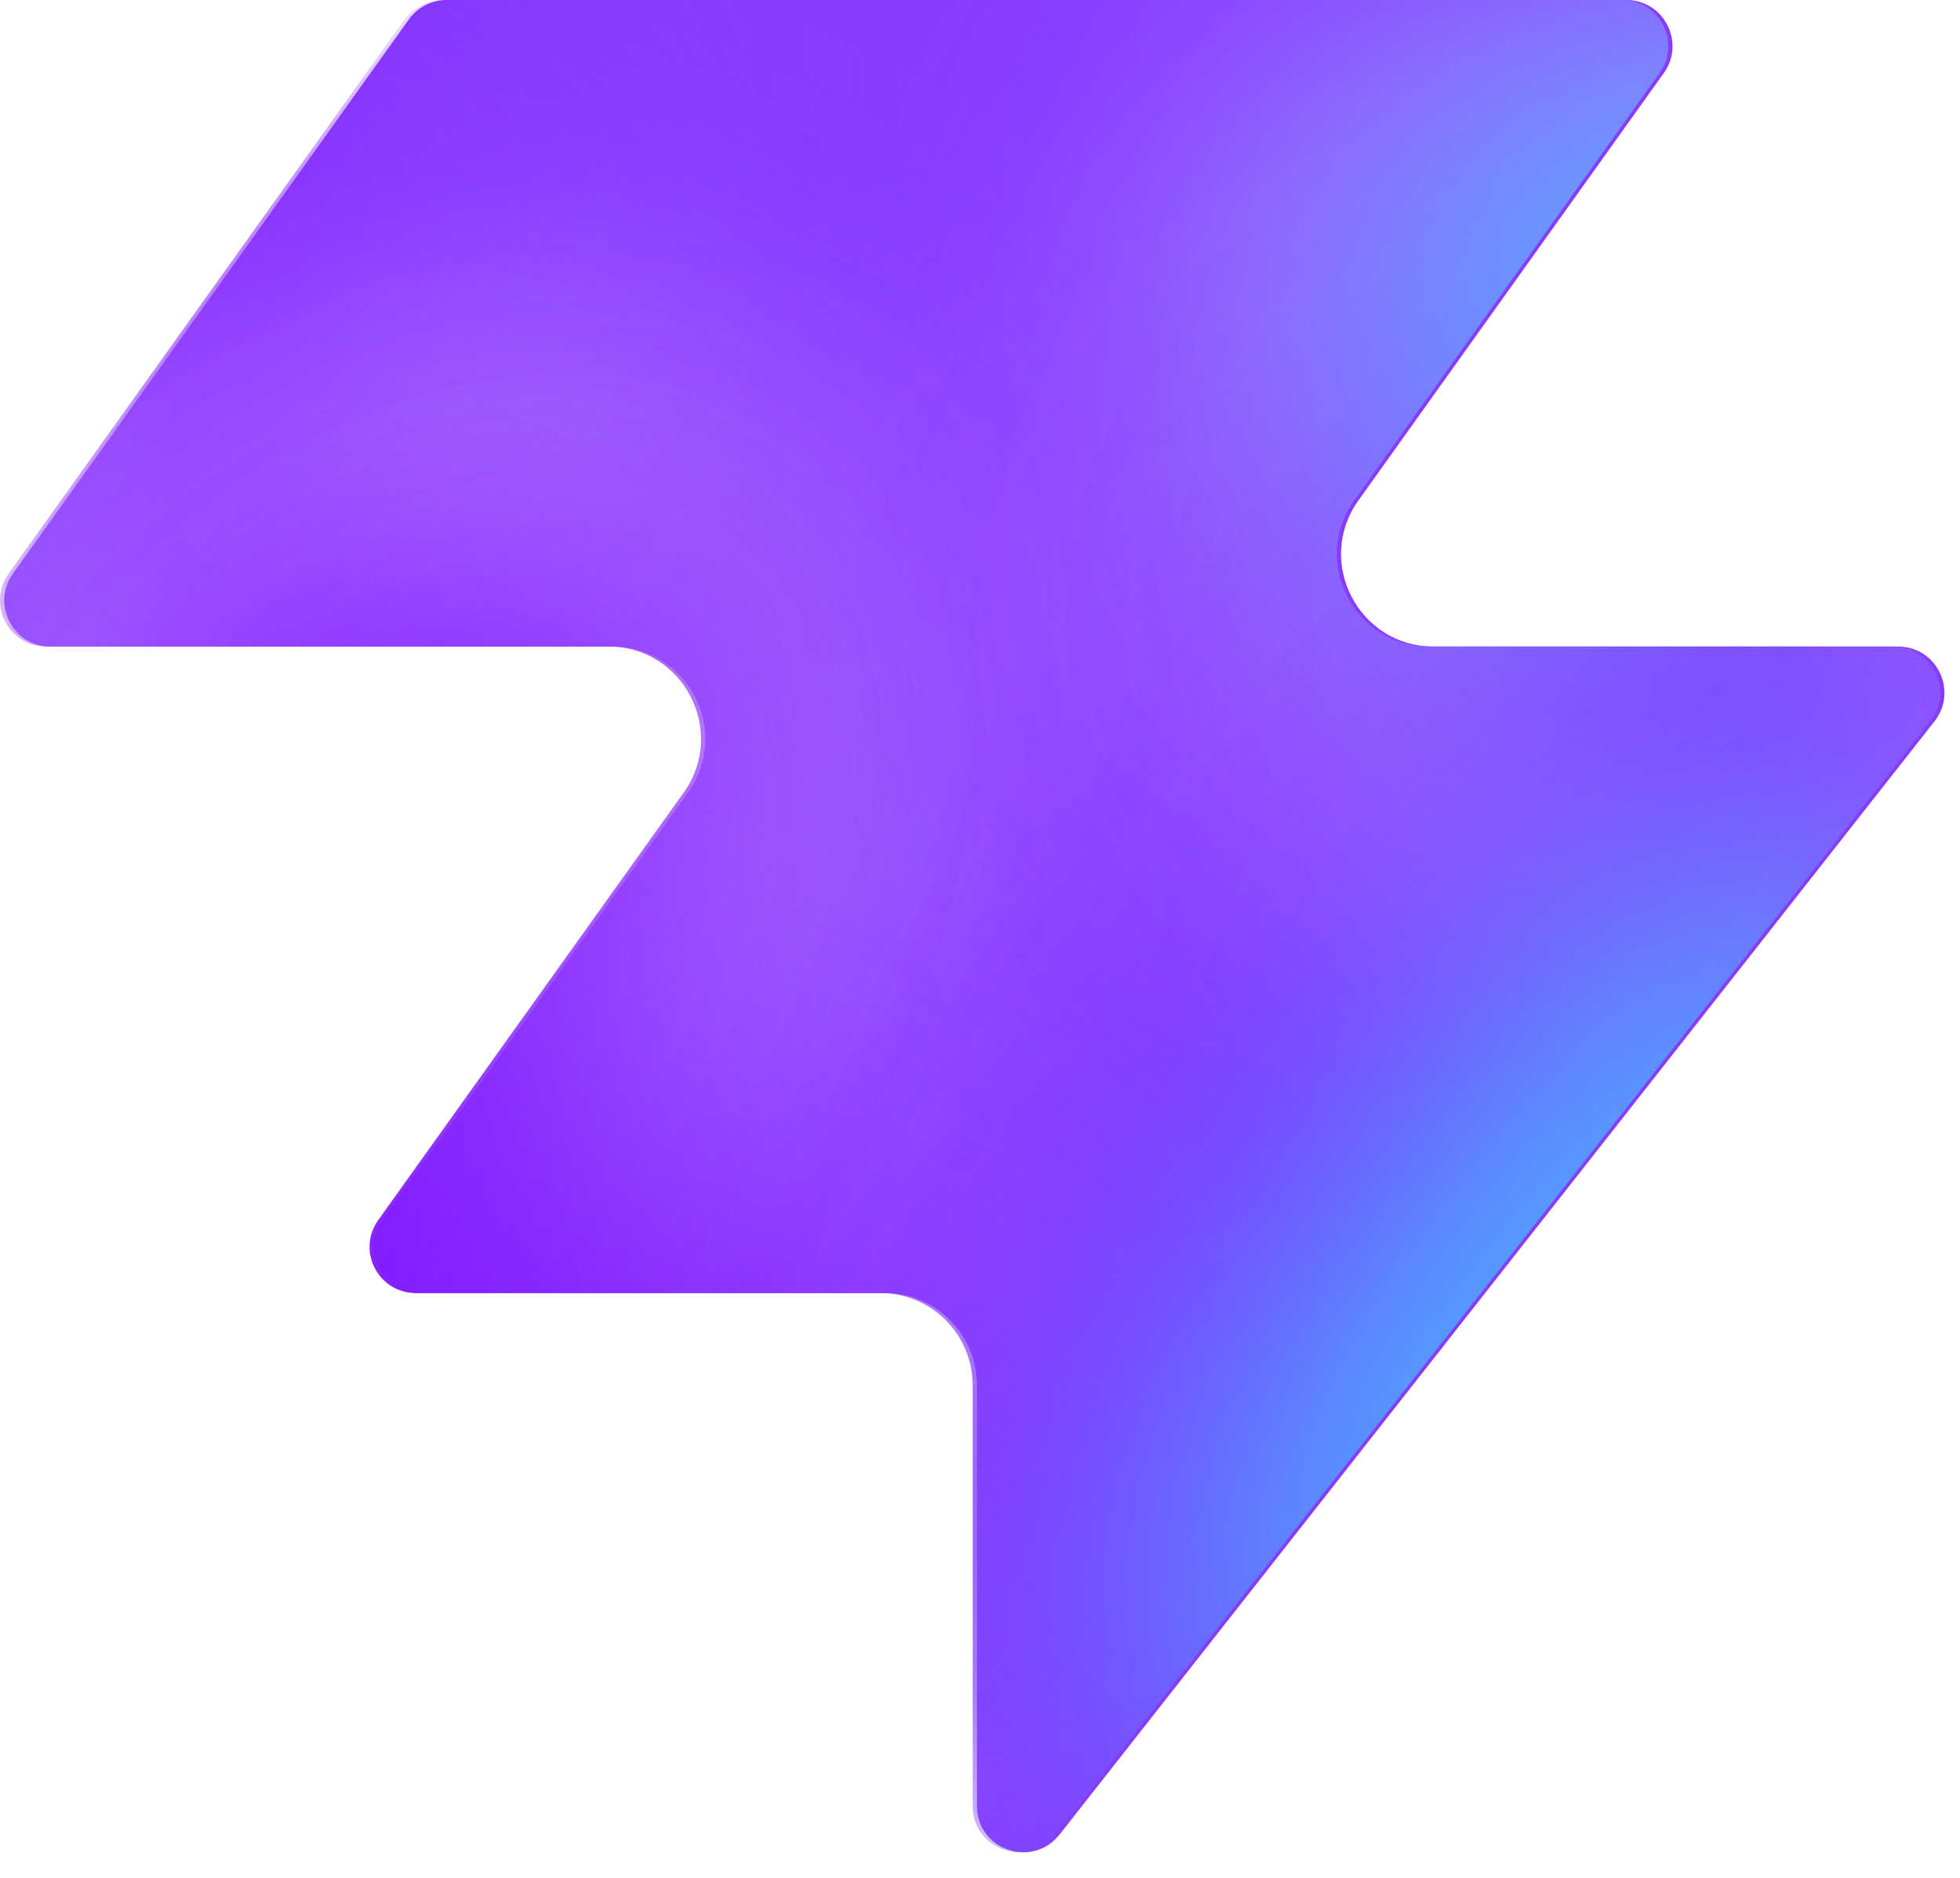
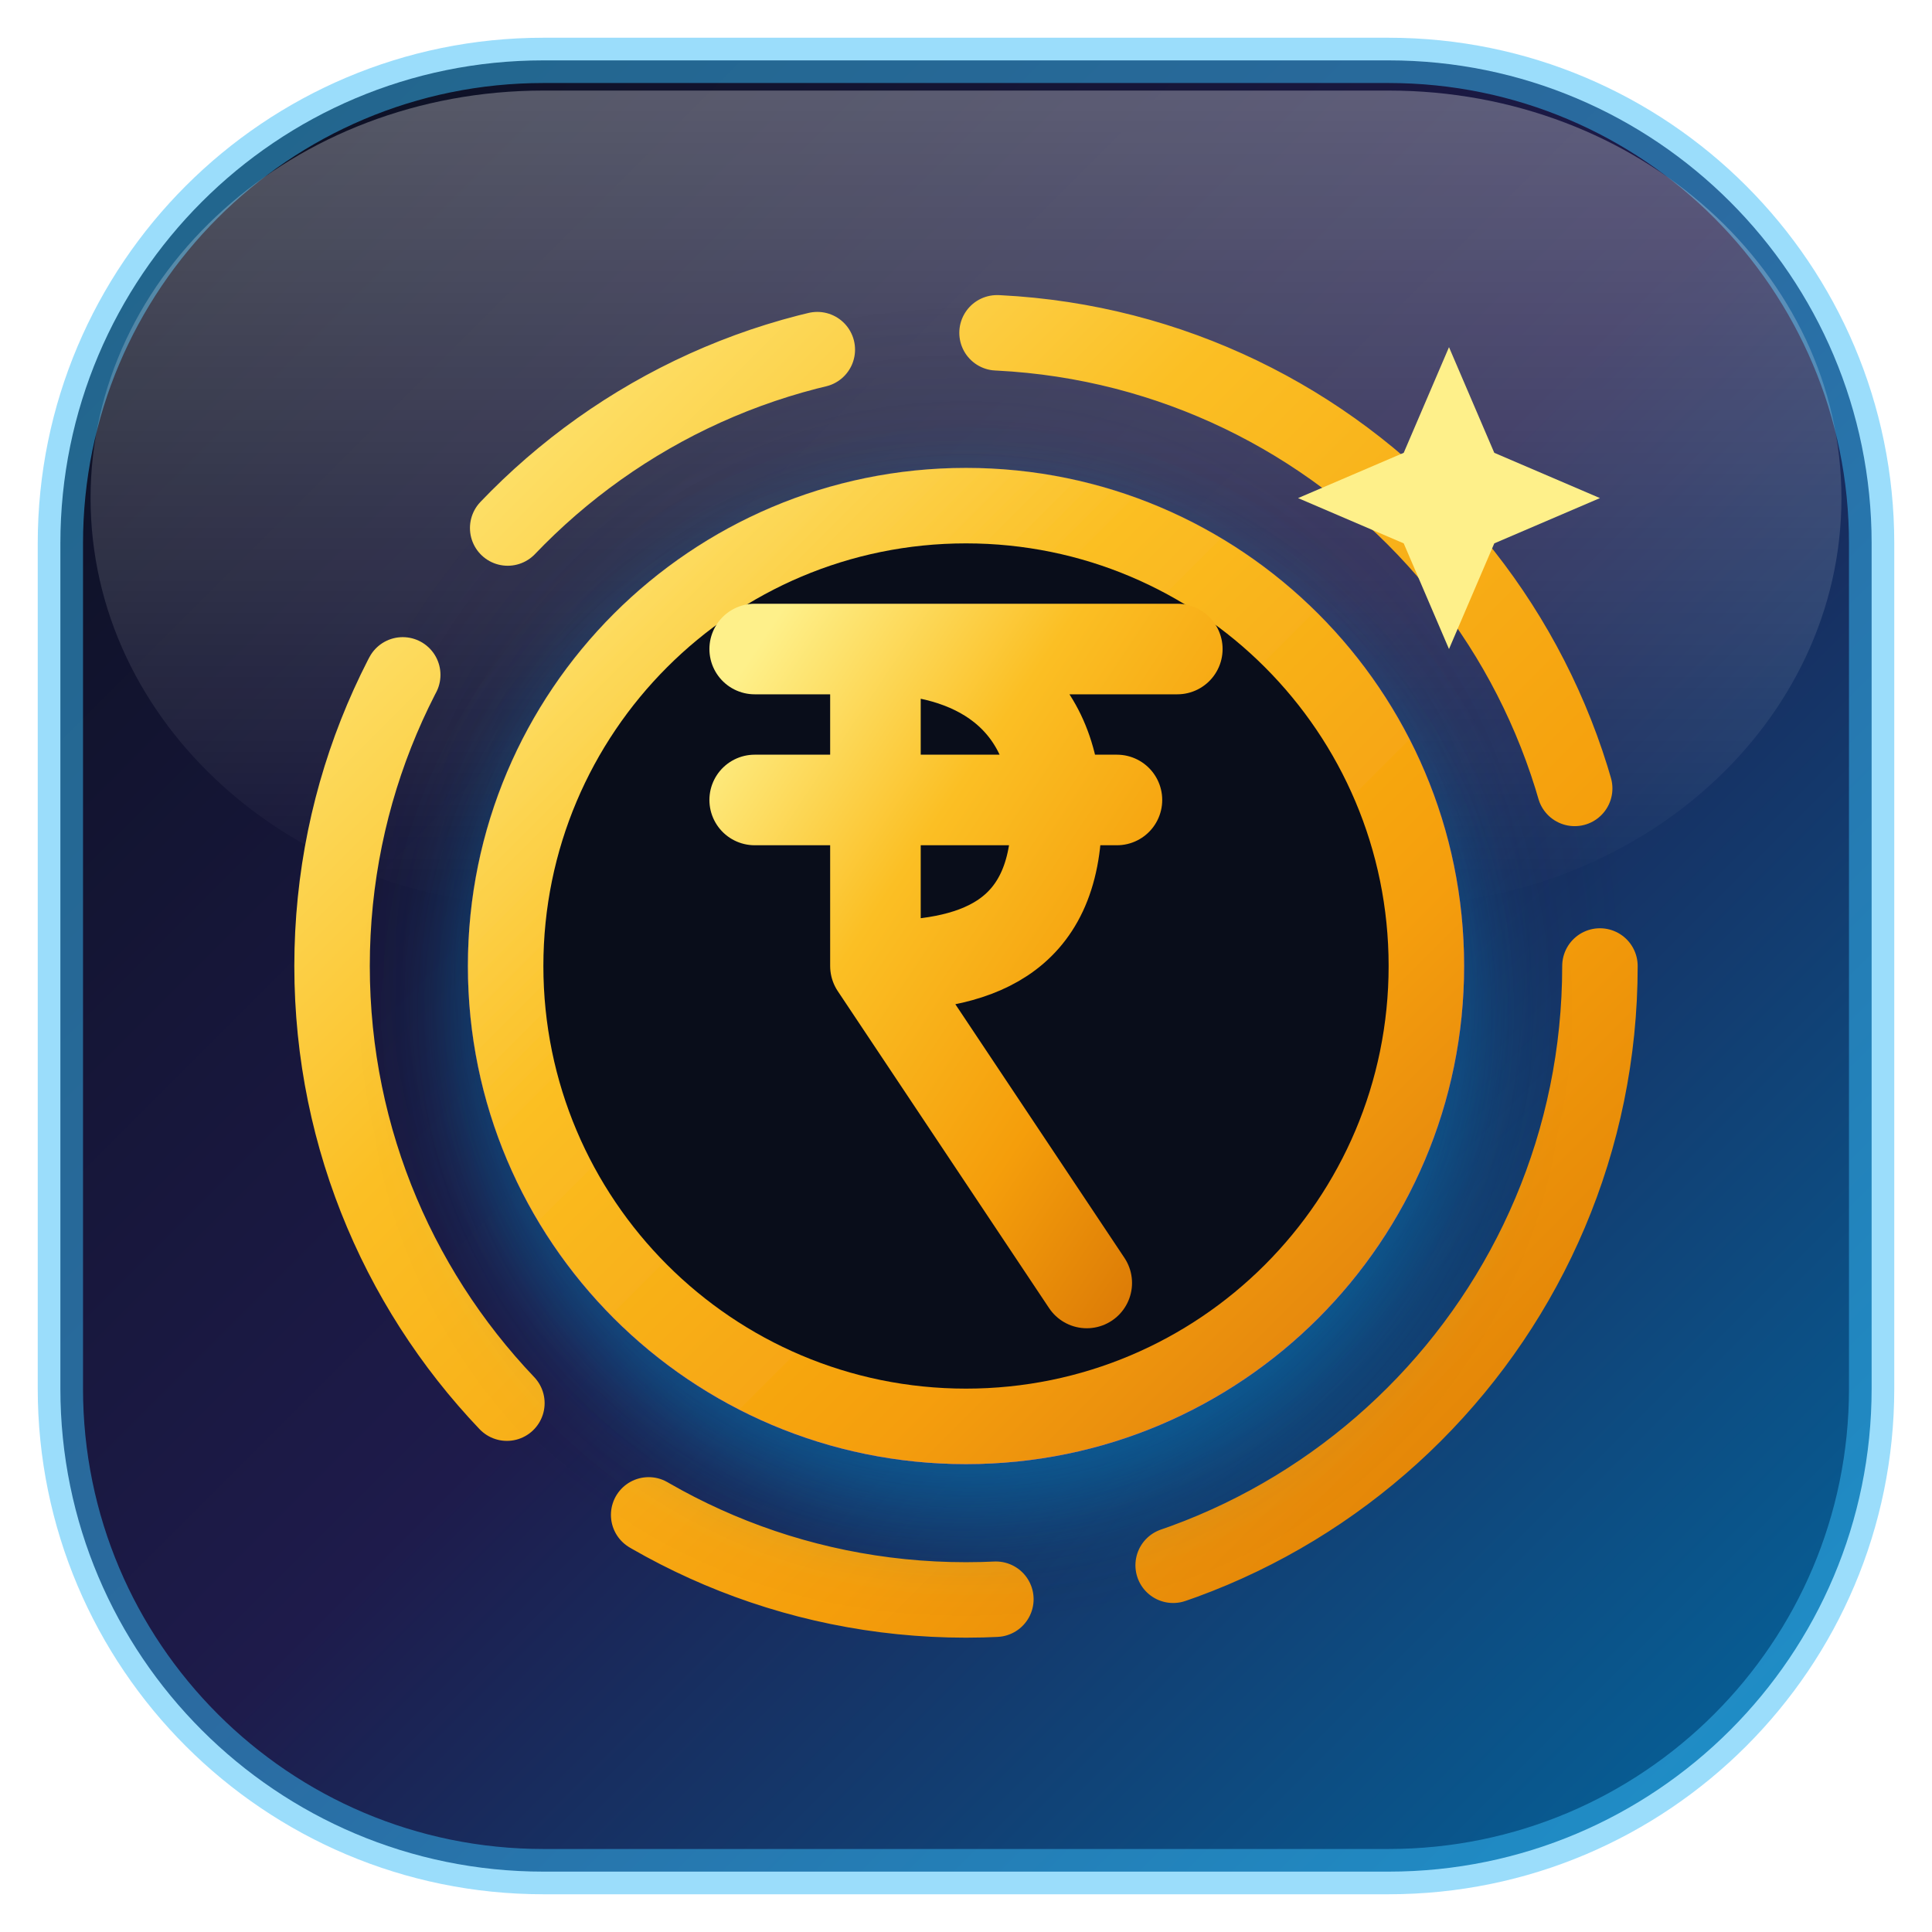
- <svg xmlns="http://www.w3.org/2000/svg" width="48" height="46" fill="none" viewBox="0 0 48 46">
-   <path fill="#863bff" d="M25.946 44.938c-.664.845-2.021.375-2.021-.698V33.937a2.26 2.26 0 0 0-2.262-2.262H10.287c-.92 0-1.456-1.04-.92-1.788l7.48-10.471c1.07-1.497 0-3.578-1.842-3.578H1.237c-.92 0-1.456-1.04-.92-1.788L10.013.474c.214-.297.556-.474.92-.474h28.894c.92 0 1.456 1.04.92 1.788l-7.48 10.471c-1.07 1.498 0 3.579 1.842 3.579h11.377c.943 0 1.473 1.088.89 1.83L25.947 44.94z" style="fill:#863bff;fill:color(display-p3 .525 .23 1);fill-opacity:1" />
-   <mask id="a" width="48" height="46" x="0" y="0" maskUnits="userSpaceOnUse" style="mask-type:alpha">
-     <path fill="#000" d="M25.842 44.938c-.664.844-2.021.375-2.021-.698V33.937a2.26 2.26 0 0 0-2.262-2.262H10.183c-.92 0-1.456-1.04-.92-1.788l7.48-10.471c1.07-1.498 0-3.579-1.842-3.579H1.133c-.92 0-1.456-1.04-.92-1.787L9.91.473c.214-.297.556-.474.92-.474h28.894c.92 0 1.456 1.04.92 1.788l-7.48 10.471c-1.07 1.498 0 3.578 1.842 3.578h11.377c.943 0 1.473 1.088.89 1.832L25.843 44.94z" style="fill:#000;fill-opacity:1" />
-   </mask>
-   <g mask="url(#a)">
-     <g filter="url(#b)">
-       <ellipse cx="5.508" cy="14.704" fill="#ede6ff" rx="5.508" ry="14.704" style="fill:#ede6ff;fill:color(display-p3 .927 .903 1);fill-opacity:1" transform="matrix(.00324 1 1 -.00324 -4.47 31.516)" />
-     </g>
-     <g filter="url(#c)">
-       <ellipse cx="10.399" cy="29.851" fill="#ede6ff" rx="10.399" ry="29.851" style="fill:#ede6ff;fill:color(display-p3 .927 .903 1);fill-opacity:1" transform="matrix(.00324 1 1 -.00324 -39.328 7.883)" />
-     </g>
-     <g filter="url(#d)">
-       <ellipse cx="5.508" cy="30.487" fill="#7e14ff" rx="5.508" ry="30.487" style="fill:#7e14ff;fill:color(display-p3 .492 .077 1);fill-opacity:1" transform="rotate(89.814 -25.913 -14.639)scale(1 -1)" />
-     </g>
-     <g filter="url(#e)">
-       <ellipse cx="5.508" cy="30.599" fill="#7e14ff" rx="5.508" ry="30.599" style="fill:#7e14ff;fill:color(display-p3 .492 .077 1);fill-opacity:1" transform="rotate(89.814 -32.644 -3.334)scale(1 -1)" />
-     </g>
-     <g filter="url(#f)">
-       <ellipse cx="5.508" cy="30.599" fill="#7e14ff" rx="5.508" ry="30.599" style="fill:#7e14ff;fill:color(display-p3 .492 .077 1);fill-opacity:1" transform="matrix(.00324 1 1 -.00324 -34.34 30.47)" />
-     </g>
-     <g filter="url(#g)">
-       <ellipse cx="14.072" cy="22.078" fill="#ede6ff" rx="14.072" ry="22.078" style="fill:#ede6ff;fill:color(display-p3 .927 .903 1);fill-opacity:1" transform="rotate(93.35 24.506 48.493)scale(-1 1)" />
-     </g>
-     <g filter="url(#h)">
-       <ellipse cx="3.47" cy="21.501" fill="#7e14ff" rx="3.47" ry="21.501" style="fill:#7e14ff;fill:color(display-p3 .492 .077 1);fill-opacity:1" transform="rotate(89.009 28.708 47.59)scale(-1 1)" />
-     </g>
-     <g filter="url(#i)">
-       <ellipse cx="3.47" cy="21.501" fill="#7e14ff" rx="3.47" ry="21.501" style="fill:#7e14ff;fill:color(display-p3 .492 .077 1);fill-opacity:1" transform="rotate(89.009 28.708 47.59)scale(-1 1)" />
-     </g>
-     <g filter="url(#j)">
-       <ellipse cx=".387" cy="8.972" fill="#7e14ff" rx="4.407" ry="29.108" style="fill:#7e14ff;fill:color(display-p3 .492 .077 1);fill-opacity:1" transform="rotate(39.51 .387 8.972)" />
-     </g>
-     <g filter="url(#k)">
-       <ellipse cx="47.523" cy="-6.092" fill="#7e14ff" rx="4.407" ry="29.108" style="fill:#7e14ff;fill:color(display-p3 .492 .077 1);fill-opacity:1" transform="rotate(37.892 47.523 -6.092)" />
-     </g>
-     <g filter="url(#l)">
-       <ellipse cx="41.412" cy="6.333" fill="#47bfff" rx="5.971" ry="9.665" style="fill:#47bfff;fill:color(display-p3 .28 .748 1);fill-opacity:1" transform="rotate(37.892 41.412 6.333)" />
-     </g>
-     <g filter="url(#m)">
-       <ellipse cx="-1.879" cy="38.332" fill="#7e14ff" rx="4.407" ry="29.108" style="fill:#7e14ff;fill:color(display-p3 .492 .077 1);fill-opacity:1" transform="rotate(37.892 -1.88 38.332)" />
-     </g>
-     <g filter="url(#n)">
-       <ellipse cx="-1.879" cy="38.332" fill="#7e14ff" rx="4.407" ry="29.108" style="fill:#7e14ff;fill:color(display-p3 .492 .077 1);fill-opacity:1" transform="rotate(37.892 -1.88 38.332)" />
-     </g>
-     <g filter="url(#o)">
-       <ellipse cx="35.651" cy="29.907" fill="#7e14ff" rx="4.407" ry="29.108" style="fill:#7e14ff;fill:color(display-p3 .492 .077 1);fill-opacity:1" transform="rotate(37.892 35.651 29.907)" />
-     </g>
-     <g filter="url(#p)">
-       <ellipse cx="38.418" cy="32.4" fill="#47bfff" rx="5.971" ry="15.297" style="fill:#47bfff;fill:color(display-p3 .28 .748 1);fill-opacity:1" transform="rotate(37.892 38.418 32.4)" />
-     </g>
-   </g>
+ <svg xmlns="http://www.w3.org/2000/svg" viewBox="0 0 64 64" fill="none">
  <defs>
-     <filter id="b" width="60.045" height="41.654" x="-19.77" y="16.149" color-interpolation-filters="sRGB" filterUnits="userSpaceOnUse">
-       <feFlood flood-opacity="0" result="BackgroundImageFix" />
-       <feBlend in="SourceGraphic" in2="BackgroundImageFix" result="shape" />
-       <feGaussianBlur result="effect1_foregroundBlur_2002_17158" stdDeviation="7.659" />
-     </filter>
-     <filter id="c" width="90.34" height="51.437" x="-54.613" y="-7.533" color-interpolation-filters="sRGB" filterUnits="userSpaceOnUse">
-       <feFlood flood-opacity="0" result="BackgroundImageFix" />
-       <feBlend in="SourceGraphic" in2="BackgroundImageFix" result="shape" />
-       <feGaussianBlur result="effect1_foregroundBlur_2002_17158" stdDeviation="7.659" />
-     </filter>
-     <filter id="d" width="79.355" height="29.4" x="-49.64" y="2.03" color-interpolation-filters="sRGB" filterUnits="userSpaceOnUse">
-       <feFlood flood-opacity="0" result="BackgroundImageFix" />
-       <feBlend in="SourceGraphic" in2="BackgroundImageFix" result="shape" />
-       <feGaussianBlur result="effect1_foregroundBlur_2002_17158" stdDeviation="4.596" />
-     </filter>
-     <filter id="e" width="79.579" height="29.4" x="-45.045" y="20.029" color-interpolation-filters="sRGB" filterUnits="userSpaceOnUse">
-       <feFlood flood-opacity="0" result="BackgroundImageFix" />
-       <feBlend in="SourceGraphic" in2="BackgroundImageFix" result="shape" />
-       <feGaussianBlur result="effect1_foregroundBlur_2002_17158" stdDeviation="4.596" />
-     </filter>
-     <filter id="f" width="79.579" height="29.4" x="-43.513" y="21.178" color-interpolation-filters="sRGB" filterUnits="userSpaceOnUse">
-       <feFlood flood-opacity="0" result="BackgroundImageFix" />
-       <feBlend in="SourceGraphic" in2="BackgroundImageFix" result="shape" />
-       <feGaussianBlur result="effect1_foregroundBlur_2002_17158" stdDeviation="4.596" />
-     </filter>
-     <filter id="g" width="74.749" height="58.852" x="15.756" y="-17.901" color-interpolation-filters="sRGB" filterUnits="userSpaceOnUse">
-       <feFlood flood-opacity="0" result="BackgroundImageFix" />
-       <feBlend in="SourceGraphic" in2="BackgroundImageFix" result="shape" />
-       <feGaussianBlur result="effect1_foregroundBlur_2002_17158" stdDeviation="7.659" />
-     </filter>
-     <filter id="h" width="61.377" height="25.362" x="23.548" y="2.284" color-interpolation-filters="sRGB" filterUnits="userSpaceOnUse">
-       <feFlood flood-opacity="0" result="BackgroundImageFix" />
-       <feBlend in="SourceGraphic" in2="BackgroundImageFix" result="shape" />
-       <feGaussianBlur result="effect1_foregroundBlur_2002_17158" stdDeviation="4.596" />
-     </filter>
-     <filter id="i" width="61.377" height="25.362" x="23.548" y="2.284" color-interpolation-filters="sRGB" filterUnits="userSpaceOnUse">
-       <feFlood flood-opacity="0" result="BackgroundImageFix" />
-       <feBlend in="SourceGraphic" in2="BackgroundImageFix" result="shape" />
-       <feGaussianBlur result="effect1_foregroundBlur_2002_17158" stdDeviation="4.596" />
-     </filter>
-     <filter id="j" width="56.045" height="63.649" x="-27.636" y="-22.853" color-interpolation-filters="sRGB" filterUnits="userSpaceOnUse">
-       <feFlood flood-opacity="0" result="BackgroundImageFix" />
-       <feBlend in="SourceGraphic" in2="BackgroundImageFix" result="shape" />
-       <feGaussianBlur result="effect1_foregroundBlur_2002_17158" stdDeviation="4.596" />
-     </filter>
-     <filter id="k" width="54.814" height="64.646" x="20.116" y="-38.415" color-interpolation-filters="sRGB" filterUnits="userSpaceOnUse">
-       <feFlood flood-opacity="0" result="BackgroundImageFix" />
-       <feBlend in="SourceGraphic" in2="BackgroundImageFix" result="shape" />
-       <feGaussianBlur result="effect1_foregroundBlur_2002_17158" stdDeviation="4.596" />
-     </filter>
-     <filter id="l" width="33.541" height="35.313" x="24.641" y="-11.323" color-interpolation-filters="sRGB" filterUnits="userSpaceOnUse">
-       <feFlood flood-opacity="0" result="BackgroundImageFix" />
-       <feBlend in="SourceGraphic" in2="BackgroundImageFix" result="shape" />
-       <feGaussianBlur result="effect1_foregroundBlur_2002_17158" stdDeviation="4.596" />
-     </filter>
-     <filter id="m" width="54.814" height="64.646" x="-29.286" y="6.009" color-interpolation-filters="sRGB" filterUnits="userSpaceOnUse">
-       <feFlood flood-opacity="0" result="BackgroundImageFix" />
-       <feBlend in="SourceGraphic" in2="BackgroundImageFix" result="shape" />
-       <feGaussianBlur result="effect1_foregroundBlur_2002_17158" stdDeviation="4.596" />
-     </filter>
-     <filter id="n" width="54.814" height="64.646" x="-29.286" y="6.009" color-interpolation-filters="sRGB" filterUnits="userSpaceOnUse">
-       <feFlood flood-opacity="0" result="BackgroundImageFix" />
-       <feBlend in="SourceGraphic" in2="BackgroundImageFix" result="shape" />
-       <feGaussianBlur result="effect1_foregroundBlur_2002_17158" stdDeviation="4.596" />
-     </filter>
-     <filter id="o" width="54.814" height="64.646" x="8.244" y="-2.416" color-interpolation-filters="sRGB" filterUnits="userSpaceOnUse">
-       <feFlood flood-opacity="0" result="BackgroundImageFix" />
-       <feBlend in="SourceGraphic" in2="BackgroundImageFix" result="shape" />
-       <feGaussianBlur result="effect1_foregroundBlur_2002_17158" stdDeviation="4.596" />
-     </filter>
-     <filter id="p" width="39.409" height="43.623" x="18.713" y="10.588" color-interpolation-filters="sRGB" filterUnits="userSpaceOnUse">
-       <feFlood flood-opacity="0" result="BackgroundImageFix" />
-       <feBlend in="SourceGraphic" in2="BackgroundImageFix" result="shape" />
-       <feGaussianBlur result="effect1_foregroundBlur_2002_17158" stdDeviation="4.596" />
+     <linearGradient id="bgGrad" x1="0%" y1="0%" x2="100%" y2="100%">
+       <stop offset="0%" stop-color="#0a0f1d" />
+       <stop offset="50%" stop-color="#1e1b4b" />
+       <stop offset="100%" stop-color="#0369a1" />
+     </linearGradient>
+     <linearGradient id="goldGrad" x1="0%" y1="0%" x2="100%" y2="100%">
+       <stop offset="0%" stop-color="#fef08a" />
+       <stop offset="35%" stop-color="#fbbf24" />
+       <stop offset="70%" stop-color="#f59e0b" />
+       <stop offset="100%" stop-color="#d97706" />
+     </linearGradient>
+     <radialGradient id="centerGlow" cx="50%" cy="50%" r="50%">
+       <stop offset="0%" stop-color="#38bdf8" stop-opacity="0.45" />
+       <stop offset="100%" stop-color="#0f172a" stop-opacity="0" />
+     </radialGradient>
+     <linearGradient id="shineGrad" x1="0%" y1="0%" x2="0%" y2="100%">
+       <stop offset="0%" stop-color="#ffffff" stop-opacity="0.3" />
+       <stop offset="100%" stop-color="#ffffff" stop-opacity="0" />
+     </linearGradient>
+     <filter id="glow" x="-20%" y="-20%" width="140%" height="140%">
+       <feDropShadow dx="0" dy="1.5" stdDeviation="1.5" flood-color="#0284c7" flood-opacity="0.5" />
    </filter>
  </defs>
+   <rect x="2" y="2" width="60" height="60" rx="16" fill="url(#bgGrad)" stroke="#38bdf8" stroke-width="1.5" stroke-opacity="0.5" />
+   <rect x="3" y="3" width="58" height="27" rx="15" fill="url(#shineGrad)" />
+   <circle cx="32" cy="32" r="22" fill="url(#centerGlow)" />
+   <circle cx="32" cy="32" r="21" stroke="url(#goldGrad)" stroke-width="2.5" stroke-dasharray="26 6 12 6" stroke-linecap="round" />
+   <circle cx="32" cy="32" r="16.5" fill="url(#goldGrad)" filter="url(#glow)" />
+   <circle cx="32" cy="32" r="14" fill="#090d1a" />
+   <path d="M25 21.5 h14 M25 26.5 h12 M29 21.5 v10.5 c3.2 0 6 -0.8 6 -5 c0 -4 -2.8 -5.5 -6 -5.5 M29 32 l7 10.5" stroke="url(#goldGrad)" stroke-width="3" stroke-linecap="round" stroke-linejoin="round" />
+   <path d="M48 11.5 L49.5 15 L53 16.5 L49.5 18 L48 21.5 L46.5 18 L43 16.5 L46.5 15 Z" fill="#fef08a" />
</svg>
